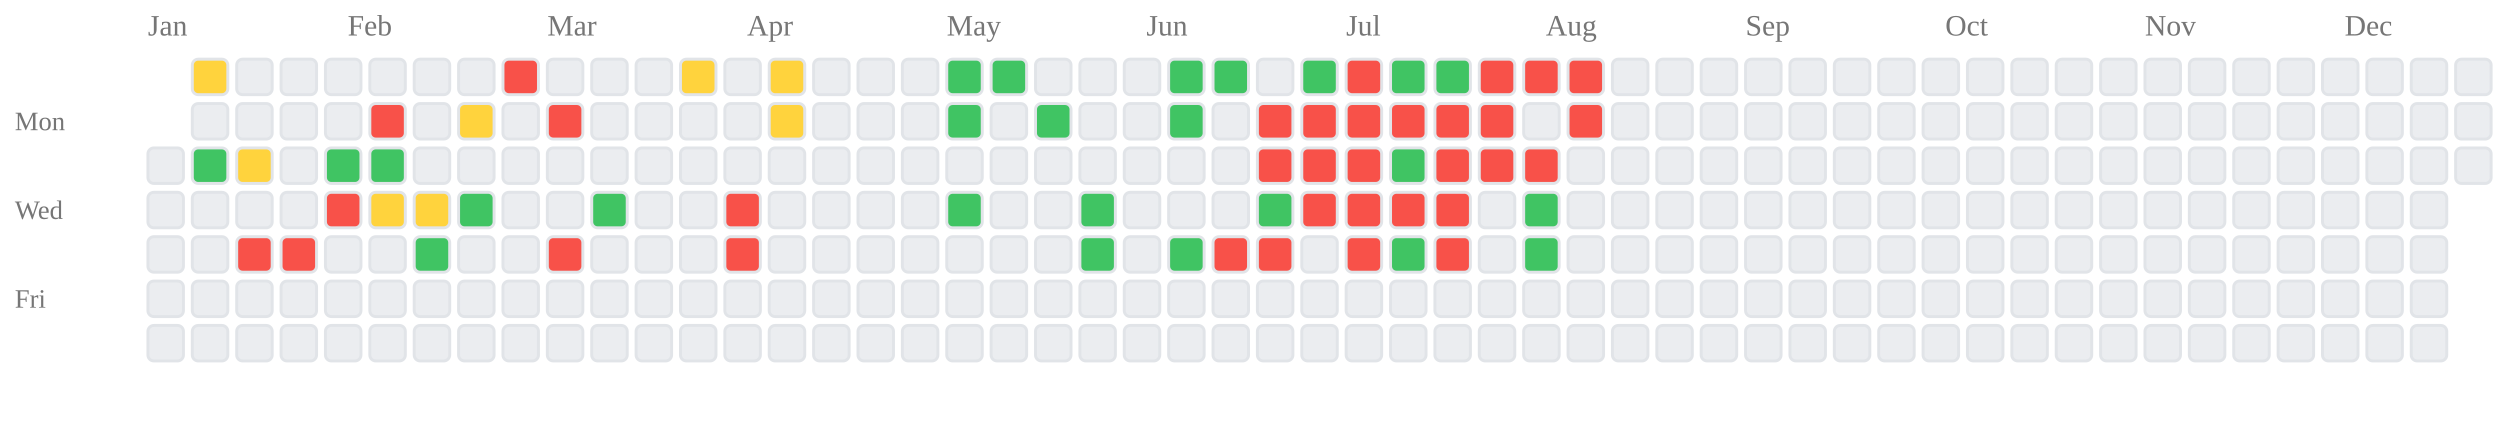
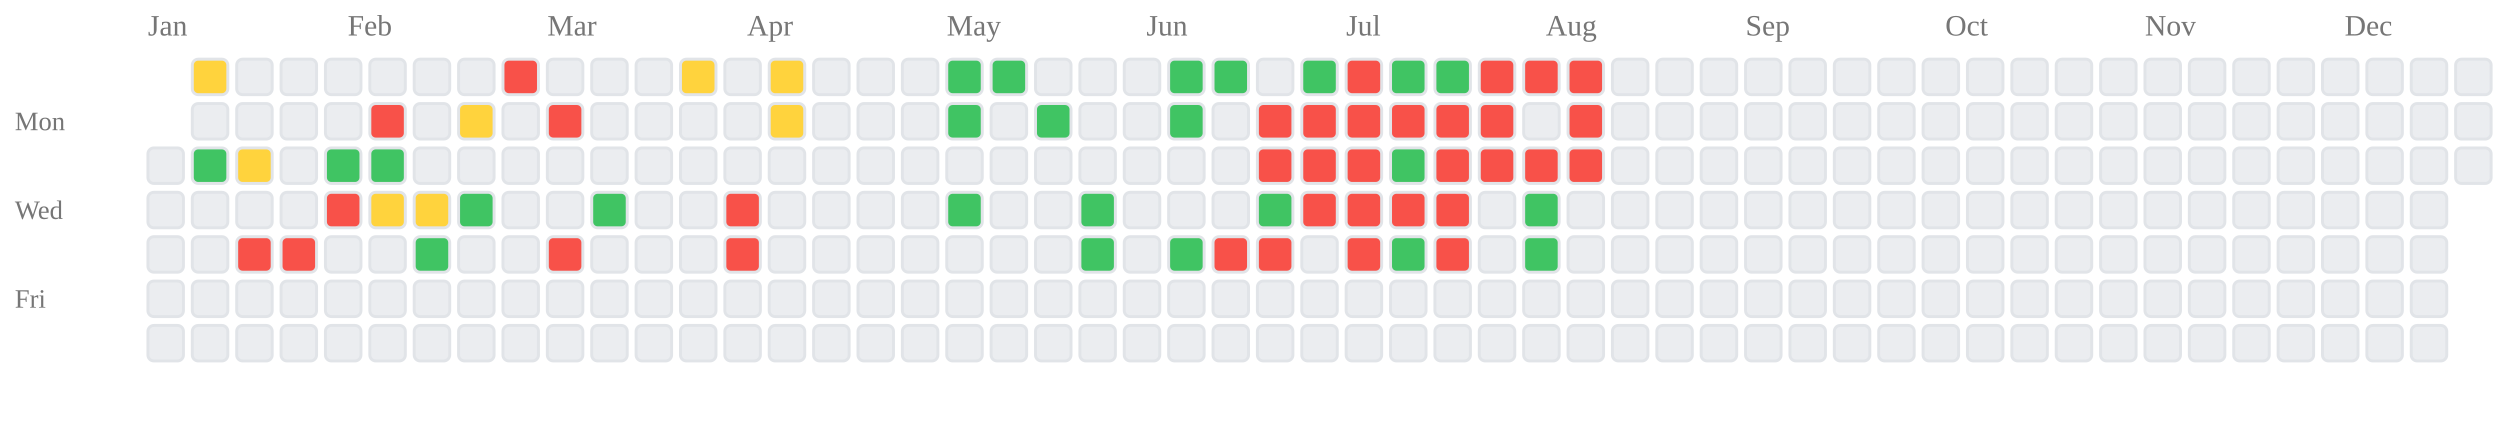
<svg xmlns="http://www.w3.org/2000/svg" width="845" height="145">
  <style>
        .month { font-size: 10px; fill: #767676; }
        .day { font-size: 9px; fill: #767676; }
        .cell { stroke: #e1e4e8; stroke-width: 1; }
        .cell-profit { fill: #40c463; }
        .cell-loss { fill: #f85149; }
        .cell-breakeven { fill: #ffd33d; }
        .cell-empty { fill: #ebedf0; }
    </style>
  <text x="50.0" y="12" class="month">Jan</text>
  <text x="117.5" y="12" class="month">Feb</text>
  <text x="185.0" y="12" class="month">Mar</text>
  <text x="252.5" y="12" class="month">Apr</text>
  <text x="320.0" y="12" class="month">May</text>
  <text x="387.5" y="12" class="month">Jun</text>
  <text x="455.0" y="12" class="month">Jul</text>
  <text x="522.5" y="12" class="month">Aug</text>
  <text x="590.0" y="12" class="month">Sep</text>
  <text x="657.5" y="12" class="month">Oct</text>
  <text x="725.0" y="12" class="month">Nov</text>
  <text x="792.5" y="12" class="month">Dec</text>
  <text x="5" y="44" class="day">Mon</text>
  <text x="5" y="74" class="day">Wed</text>
  <text x="5" y="104" class="day">Fri</text>
  <rect x="50" y="50" width="12" height="12" class="cell cell-empty" rx="2" ry="2" />
  <rect x="50" y="65" width="12" height="12" class="cell cell-empty" rx="2" ry="2" />
  <rect x="50" y="80" width="12" height="12" class="cell cell-empty" rx="2" ry="2" />
  <rect x="50" y="95" width="12" height="12" class="cell cell-empty" rx="2" ry="2" />
  <rect x="50" y="110" width="12" height="12" class="cell cell-empty" rx="2" ry="2" />
  <rect x="65" y="20" width="12" height="12" class="cell cell-breakeven" rx="2" ry="2" />
  <rect x="65" y="35" width="12" height="12" class="cell cell-empty" rx="2" ry="2" />
  <rect x="65" y="50" width="12" height="12" class="cell cell-profit" rx="2" ry="2" />
  <rect x="65" y="65" width="12" height="12" class="cell cell-empty" rx="2" ry="2" />
  <rect x="65" y="80" width="12" height="12" class="cell cell-empty" rx="2" ry="2" />
  <rect x="65" y="95" width="12" height="12" class="cell cell-empty" rx="2" ry="2" />
  <rect x="65" y="110" width="12" height="12" class="cell cell-empty" rx="2" ry="2" />
  <rect x="80" y="20" width="12" height="12" class="cell cell-empty" rx="2" ry="2" />
  <rect x="80" y="35" width="12" height="12" class="cell cell-empty" rx="2" ry="2" />
  <rect x="80" y="50" width="12" height="12" class="cell cell-breakeven" rx="2" ry="2" />
  <rect x="80" y="65" width="12" height="12" class="cell cell-empty" rx="2" ry="2" />
  <rect x="80" y="80" width="12" height="12" class="cell cell-loss" rx="2" ry="2" />
  <rect x="80" y="95" width="12" height="12" class="cell cell-empty" rx="2" ry="2" />
  <rect x="80" y="110" width="12" height="12" class="cell cell-empty" rx="2" ry="2" />
  <rect x="95" y="20" width="12" height="12" class="cell cell-empty" rx="2" ry="2" />
  <rect x="95" y="35" width="12" height="12" class="cell cell-empty" rx="2" ry="2" />
  <rect x="95" y="50" width="12" height="12" class="cell cell-empty" rx="2" ry="2" />
  <rect x="95" y="65" width="12" height="12" class="cell cell-empty" rx="2" ry="2" />
  <rect x="95" y="80" width="12" height="12" class="cell cell-loss" rx="2" ry="2" />
  <rect x="95" y="95" width="12" height="12" class="cell cell-empty" rx="2" ry="2" />
  <rect x="95" y="110" width="12" height="12" class="cell cell-empty" rx="2" ry="2" />
  <rect x="110" y="20" width="12" height="12" class="cell cell-empty" rx="2" ry="2" />
  <rect x="110" y="35" width="12" height="12" class="cell cell-empty" rx="2" ry="2" />
  <rect x="110" y="50" width="12" height="12" class="cell cell-profit" rx="2" ry="2" />
  <rect x="110" y="65" width="12" height="12" class="cell cell-loss" rx="2" ry="2" />
  <rect x="110" y="80" width="12" height="12" class="cell cell-empty" rx="2" ry="2" />
  <rect x="110" y="95" width="12" height="12" class="cell cell-empty" rx="2" ry="2" />
  <rect x="110" y="110" width="12" height="12" class="cell cell-empty" rx="2" ry="2" />
  <rect x="125" y="20" width="12" height="12" class="cell cell-empty" rx="2" ry="2" />
  <rect x="125" y="35" width="12" height="12" class="cell cell-loss" rx="2" ry="2" />
  <rect x="125" y="50" width="12" height="12" class="cell cell-profit" rx="2" ry="2" />
  <rect x="125" y="65" width="12" height="12" class="cell cell-breakeven" rx="2" ry="2" />
  <rect x="125" y="80" width="12" height="12" class="cell cell-empty" rx="2" ry="2" />
  <rect x="125" y="95" width="12" height="12" class="cell cell-empty" rx="2" ry="2" />
  <rect x="125" y="110" width="12" height="12" class="cell cell-empty" rx="2" ry="2" />
  <rect x="140" y="20" width="12" height="12" class="cell cell-empty" rx="2" ry="2" />
  <rect x="140" y="35" width="12" height="12" class="cell cell-empty" rx="2" ry="2" />
  <rect x="140" y="50" width="12" height="12" class="cell cell-empty" rx="2" ry="2" />
  <rect x="140" y="65" width="12" height="12" class="cell cell-breakeven" rx="2" ry="2" />
  <rect x="140" y="80" width="12" height="12" class="cell cell-profit" rx="2" ry="2" />
  <rect x="140" y="95" width="12" height="12" class="cell cell-empty" rx="2" ry="2" />
  <rect x="140" y="110" width="12" height="12" class="cell cell-empty" rx="2" ry="2" />
  <rect x="155" y="20" width="12" height="12" class="cell cell-empty" rx="2" ry="2" />
  <rect x="155" y="35" width="12" height="12" class="cell cell-breakeven" rx="2" ry="2" />
  <rect x="155" y="50" width="12" height="12" class="cell cell-empty" rx="2" ry="2" />
  <rect x="155" y="65" width="12" height="12" class="cell cell-profit" rx="2" ry="2" />
  <rect x="155" y="80" width="12" height="12" class="cell cell-empty" rx="2" ry="2" />
  <rect x="155" y="95" width="12" height="12" class="cell cell-empty" rx="2" ry="2" />
  <rect x="155" y="110" width="12" height="12" class="cell cell-empty" rx="2" ry="2" />
  <rect x="170" y="20" width="12" height="12" class="cell cell-loss" rx="2" ry="2" />
  <rect x="170" y="35" width="12" height="12" class="cell cell-empty" rx="2" ry="2" />
  <rect x="170" y="50" width="12" height="12" class="cell cell-empty" rx="2" ry="2" />
  <rect x="170" y="65" width="12" height="12" class="cell cell-empty" rx="2" ry="2" />
  <rect x="170" y="80" width="12" height="12" class="cell cell-empty" rx="2" ry="2" />
  <rect x="170" y="95" width="12" height="12" class="cell cell-empty" rx="2" ry="2" />
  <rect x="170" y="110" width="12" height="12" class="cell cell-empty" rx="2" ry="2" />
  <rect x="185" y="20" width="12" height="12" class="cell cell-empty" rx="2" ry="2" />
  <rect x="185" y="35" width="12" height="12" class="cell cell-loss" rx="2" ry="2" />
  <rect x="185" y="50" width="12" height="12" class="cell cell-empty" rx="2" ry="2" />
  <rect x="185" y="65" width="12" height="12" class="cell cell-empty" rx="2" ry="2" />
  <rect x="185" y="80" width="12" height="12" class="cell cell-loss" rx="2" ry="2" />
  <rect x="185" y="95" width="12" height="12" class="cell cell-empty" rx="2" ry="2" />
  <rect x="185" y="110" width="12" height="12" class="cell cell-empty" rx="2" ry="2" />
  <rect x="200" y="20" width="12" height="12" class="cell cell-empty" rx="2" ry="2" />
  <rect x="200" y="35" width="12" height="12" class="cell cell-empty" rx="2" ry="2" />
  <rect x="200" y="50" width="12" height="12" class="cell cell-empty" rx="2" ry="2" />
  <rect x="200" y="65" width="12" height="12" class="cell cell-profit" rx="2" ry="2" />
  <rect x="200" y="80" width="12" height="12" class="cell cell-empty" rx="2" ry="2" />
  <rect x="200" y="95" width="12" height="12" class="cell cell-empty" rx="2" ry="2" />
  <rect x="200" y="110" width="12" height="12" class="cell cell-empty" rx="2" ry="2" />
  <rect x="215" y="20" width="12" height="12" class="cell cell-empty" rx="2" ry="2" />
  <rect x="215" y="35" width="12" height="12" class="cell cell-empty" rx="2" ry="2" />
  <rect x="215" y="50" width="12" height="12" class="cell cell-empty" rx="2" ry="2" />
  <rect x="215" y="65" width="12" height="12" class="cell cell-empty" rx="2" ry="2" />
  <rect x="215" y="80" width="12" height="12" class="cell cell-empty" rx="2" ry="2" />
  <rect x="215" y="95" width="12" height="12" class="cell cell-empty" rx="2" ry="2" />
  <rect x="215" y="110" width="12" height="12" class="cell cell-empty" rx="2" ry="2" />
  <rect x="230" y="20" width="12" height="12" class="cell cell-breakeven" rx="2" ry="2" />
  <rect x="230" y="35" width="12" height="12" class="cell cell-empty" rx="2" ry="2" />
  <rect x="230" y="50" width="12" height="12" class="cell cell-empty" rx="2" ry="2" />
  <rect x="230" y="65" width="12" height="12" class="cell cell-empty" rx="2" ry="2" />
  <rect x="230" y="80" width="12" height="12" class="cell cell-empty" rx="2" ry="2" />
  <rect x="230" y="95" width="12" height="12" class="cell cell-empty" rx="2" ry="2" />
  <rect x="230" y="110" width="12" height="12" class="cell cell-empty" rx="2" ry="2" />
  <rect x="245" y="20" width="12" height="12" class="cell cell-empty" rx="2" ry="2" />
  <rect x="245" y="35" width="12" height="12" class="cell cell-empty" rx="2" ry="2" />
  <rect x="245" y="50" width="12" height="12" class="cell cell-empty" rx="2" ry="2" />
  <rect x="245" y="65" width="12" height="12" class="cell cell-loss" rx="2" ry="2" />
  <rect x="245" y="80" width="12" height="12" class="cell cell-loss" rx="2" ry="2" />
  <rect x="245" y="95" width="12" height="12" class="cell cell-empty" rx="2" ry="2" />
  <rect x="245" y="110" width="12" height="12" class="cell cell-empty" rx="2" ry="2" />
  <rect x="260" y="20" width="12" height="12" class="cell cell-breakeven" rx="2" ry="2" />
  <rect x="260" y="35" width="12" height="12" class="cell cell-breakeven" rx="2" ry="2" />
  <rect x="260" y="50" width="12" height="12" class="cell cell-empty" rx="2" ry="2" />
  <rect x="260" y="65" width="12" height="12" class="cell cell-empty" rx="2" ry="2" />
  <rect x="260" y="80" width="12" height="12" class="cell cell-empty" rx="2" ry="2" />
  <rect x="260" y="95" width="12" height="12" class="cell cell-empty" rx="2" ry="2" />
  <rect x="260" y="110" width="12" height="12" class="cell cell-empty" rx="2" ry="2" />
  <rect x="275" y="20" width="12" height="12" class="cell cell-empty" rx="2" ry="2" />
  <rect x="275" y="35" width="12" height="12" class="cell cell-empty" rx="2" ry="2" />
  <rect x="275" y="50" width="12" height="12" class="cell cell-empty" rx="2" ry="2" />
  <rect x="275" y="65" width="12" height="12" class="cell cell-empty" rx="2" ry="2" />
  <rect x="275" y="80" width="12" height="12" class="cell cell-empty" rx="2" ry="2" />
  <rect x="275" y="95" width="12" height="12" class="cell cell-empty" rx="2" ry="2" />
  <rect x="275" y="110" width="12" height="12" class="cell cell-empty" rx="2" ry="2" />
  <rect x="290" y="20" width="12" height="12" class="cell cell-empty" rx="2" ry="2" />
  <rect x="290" y="35" width="12" height="12" class="cell cell-empty" rx="2" ry="2" />
  <rect x="290" y="50" width="12" height="12" class="cell cell-empty" rx="2" ry="2" />
  <rect x="290" y="65" width="12" height="12" class="cell cell-empty" rx="2" ry="2" />
  <rect x="290" y="80" width="12" height="12" class="cell cell-empty" rx="2" ry="2" />
  <rect x="290" y="95" width="12" height="12" class="cell cell-empty" rx="2" ry="2" />
  <rect x="290" y="110" width="12" height="12" class="cell cell-empty" rx="2" ry="2" />
  <rect x="305" y="20" width="12" height="12" class="cell cell-empty" rx="2" ry="2" />
  <rect x="305" y="35" width="12" height="12" class="cell cell-empty" rx="2" ry="2" />
  <rect x="305" y="50" width="12" height="12" class="cell cell-empty" rx="2" ry="2" />
  <rect x="305" y="65" width="12" height="12" class="cell cell-empty" rx="2" ry="2" />
  <rect x="305" y="80" width="12" height="12" class="cell cell-empty" rx="2" ry="2" />
  <rect x="305" y="95" width="12" height="12" class="cell cell-empty" rx="2" ry="2" />
  <rect x="305" y="110" width="12" height="12" class="cell cell-empty" rx="2" ry="2" />
  <rect x="320" y="20" width="12" height="12" class="cell cell-profit" rx="2" ry="2" />
  <rect x="320" y="35" width="12" height="12" class="cell cell-profit" rx="2" ry="2" />
  <rect x="320" y="50" width="12" height="12" class="cell cell-empty" rx="2" ry="2" />
  <rect x="320" y="65" width="12" height="12" class="cell cell-profit" rx="2" ry="2" />
  <rect x="320" y="80" width="12" height="12" class="cell cell-empty" rx="2" ry="2" />
  <rect x="320" y="95" width="12" height="12" class="cell cell-empty" rx="2" ry="2" />
  <rect x="320" y="110" width="12" height="12" class="cell cell-empty" rx="2" ry="2" />
  <rect x="335" y="20" width="12" height="12" class="cell cell-profit" rx="2" ry="2" />
  <rect x="335" y="35" width="12" height="12" class="cell cell-empty" rx="2" ry="2" />
  <rect x="335" y="50" width="12" height="12" class="cell cell-empty" rx="2" ry="2" />
  <rect x="335" y="65" width="12" height="12" class="cell cell-empty" rx="2" ry="2" />
  <rect x="335" y="80" width="12" height="12" class="cell cell-empty" rx="2" ry="2" />
  <rect x="335" y="95" width="12" height="12" class="cell cell-empty" rx="2" ry="2" />
  <rect x="335" y="110" width="12" height="12" class="cell cell-empty" rx="2" ry="2" />
  <rect x="350" y="20" width="12" height="12" class="cell cell-empty" rx="2" ry="2" />
  <rect x="350" y="35" width="12" height="12" class="cell cell-profit" rx="2" ry="2" />
  <rect x="350" y="50" width="12" height="12" class="cell cell-empty" rx="2" ry="2" />
  <rect x="350" y="65" width="12" height="12" class="cell cell-empty" rx="2" ry="2" />
  <rect x="350" y="80" width="12" height="12" class="cell cell-empty" rx="2" ry="2" />
  <rect x="350" y="95" width="12" height="12" class="cell cell-empty" rx="2" ry="2" />
  <rect x="350" y="110" width="12" height="12" class="cell cell-empty" rx="2" ry="2" />
  <rect x="365" y="20" width="12" height="12" class="cell cell-empty" rx="2" ry="2" />
  <rect x="365" y="35" width="12" height="12" class="cell cell-empty" rx="2" ry="2" />
  <rect x="365" y="50" width="12" height="12" class="cell cell-empty" rx="2" ry="2" />
  <rect x="365" y="65" width="12" height="12" class="cell cell-profit" rx="2" ry="2" />
  <rect x="365" y="80" width="12" height="12" class="cell cell-profit" rx="2" ry="2" />
  <rect x="365" y="95" width="12" height="12" class="cell cell-empty" rx="2" ry="2" />
  <rect x="365" y="110" width="12" height="12" class="cell cell-empty" rx="2" ry="2" />
  <rect x="380" y="20" width="12" height="12" class="cell cell-empty" rx="2" ry="2" />
  <rect x="380" y="35" width="12" height="12" class="cell cell-empty" rx="2" ry="2" />
  <rect x="380" y="50" width="12" height="12" class="cell cell-empty" rx="2" ry="2" />
  <rect x="380" y="65" width="12" height="12" class="cell cell-empty" rx="2" ry="2" />
  <rect x="380" y="80" width="12" height="12" class="cell cell-empty" rx="2" ry="2" />
  <rect x="380" y="95" width="12" height="12" class="cell cell-empty" rx="2" ry="2" />
  <rect x="380" y="110" width="12" height="12" class="cell cell-empty" rx="2" ry="2" />
  <rect x="395" y="20" width="12" height="12" class="cell cell-profit" rx="2" ry="2" />
  <rect x="395" y="35" width="12" height="12" class="cell cell-profit" rx="2" ry="2" />
  <rect x="395" y="50" width="12" height="12" class="cell cell-empty" rx="2" ry="2" />
  <rect x="395" y="65" width="12" height="12" class="cell cell-empty" rx="2" ry="2" />
  <rect x="395" y="80" width="12" height="12" class="cell cell-profit" rx="2" ry="2" />
  <rect x="395" y="95" width="12" height="12" class="cell cell-empty" rx="2" ry="2" />
  <rect x="395" y="110" width="12" height="12" class="cell cell-empty" rx="2" ry="2" />
  <rect x="410" y="20" width="12" height="12" class="cell cell-profit" rx="2" ry="2" />
  <rect x="410" y="35" width="12" height="12" class="cell cell-empty" rx="2" ry="2" />
  <rect x="410" y="50" width="12" height="12" class="cell cell-empty" rx="2" ry="2" />
  <rect x="410" y="65" width="12" height="12" class="cell cell-empty" rx="2" ry="2" />
  <rect x="410" y="80" width="12" height="12" class="cell cell-loss" rx="2" ry="2" />
  <rect x="410" y="95" width="12" height="12" class="cell cell-empty" rx="2" ry="2" />
  <rect x="410" y="110" width="12" height="12" class="cell cell-empty" rx="2" ry="2" />
  <rect x="425" y="20" width="12" height="12" class="cell cell-empty" rx="2" ry="2" />
  <rect x="425" y="35" width="12" height="12" class="cell cell-loss" rx="2" ry="2" />
  <rect x="425" y="50" width="12" height="12" class="cell cell-loss" rx="2" ry="2" />
  <rect x="425" y="65" width="12" height="12" class="cell cell-profit" rx="2" ry="2" />
  <rect x="425" y="80" width="12" height="12" class="cell cell-loss" rx="2" ry="2" />
  <rect x="425" y="95" width="12" height="12" class="cell cell-empty" rx="2" ry="2" />
  <rect x="425" y="110" width="12" height="12" class="cell cell-empty" rx="2" ry="2" />
  <rect x="440" y="20" width="12" height="12" class="cell cell-profit" rx="2" ry="2" />
  <rect x="440" y="35" width="12" height="12" class="cell cell-loss" rx="2" ry="2" />
  <rect x="440" y="50" width="12" height="12" class="cell cell-loss" rx="2" ry="2" />
  <rect x="440" y="65" width="12" height="12" class="cell cell-loss" rx="2" ry="2" />
  <rect x="440" y="80" width="12" height="12" class="cell cell-empty" rx="2" ry="2" />
  <rect x="440" y="95" width="12" height="12" class="cell cell-empty" rx="2" ry="2" />
  <rect x="440" y="110" width="12" height="12" class="cell cell-empty" rx="2" ry="2" />
  <rect x="455" y="20" width="12" height="12" class="cell cell-loss" rx="2" ry="2" />
  <rect x="455" y="35" width="12" height="12" class="cell cell-loss" rx="2" ry="2" />
  <rect x="455" y="50" width="12" height="12" class="cell cell-loss" rx="2" ry="2" />
  <rect x="455" y="65" width="12" height="12" class="cell cell-loss" rx="2" ry="2" />
  <rect x="455" y="80" width="12" height="12" class="cell cell-loss" rx="2" ry="2" />
  <rect x="455" y="95" width="12" height="12" class="cell cell-empty" rx="2" ry="2" />
  <rect x="455" y="110" width="12" height="12" class="cell cell-empty" rx="2" ry="2" />
  <rect x="470" y="20" width="12" height="12" class="cell cell-profit" rx="2" ry="2" />
  <rect x="470" y="35" width="12" height="12" class="cell cell-loss" rx="2" ry="2" />
  <rect x="470" y="50" width="12" height="12" class="cell cell-profit" rx="2" ry="2" />
  <rect x="470" y="65" width="12" height="12" class="cell cell-loss" rx="2" ry="2" />
  <rect x="470" y="80" width="12" height="12" class="cell cell-profit" rx="2" ry="2" />
  <rect x="470" y="95" width="12" height="12" class="cell cell-empty" rx="2" ry="2" />
  <rect x="470" y="110" width="12" height="12" class="cell cell-empty" rx="2" ry="2" />
  <rect x="485" y="20" width="12" height="12" class="cell cell-profit" rx="2" ry="2" />
  <rect x="485" y="35" width="12" height="12" class="cell cell-loss" rx="2" ry="2" />
  <rect x="485" y="50" width="12" height="12" class="cell cell-loss" rx="2" ry="2" />
  <rect x="485" y="65" width="12" height="12" class="cell cell-loss" rx="2" ry="2" />
  <rect x="485" y="80" width="12" height="12" class="cell cell-loss" rx="2" ry="2" />
  <rect x="485" y="95" width="12" height="12" class="cell cell-empty" rx="2" ry="2" />
  <rect x="485" y="110" width="12" height="12" class="cell cell-empty" rx="2" ry="2" />
  <rect x="500" y="20" width="12" height="12" class="cell cell-loss" rx="2" ry="2" />
  <rect x="500" y="35" width="12" height="12" class="cell cell-loss" rx="2" ry="2" />
  <rect x="500" y="50" width="12" height="12" class="cell cell-loss" rx="2" ry="2" />
  <rect x="500" y="65" width="12" height="12" class="cell cell-empty" rx="2" ry="2" />
  <rect x="500" y="80" width="12" height="12" class="cell cell-empty" rx="2" ry="2" />
  <rect x="500" y="95" width="12" height="12" class="cell cell-empty" rx="2" ry="2" />
  <rect x="500" y="110" width="12" height="12" class="cell cell-empty" rx="2" ry="2" />
  <rect x="515" y="20" width="12" height="12" class="cell cell-loss" rx="2" ry="2" />
  <rect x="515" y="35" width="12" height="12" class="cell cell-empty" rx="2" ry="2" />
  <rect x="515" y="50" width="12" height="12" class="cell cell-loss" rx="2" ry="2" />
  <rect x="515" y="65" width="12" height="12" class="cell cell-profit" rx="2" ry="2" />
  <rect x="515" y="80" width="12" height="12" class="cell cell-profit" rx="2" ry="2" />
  <rect x="515" y="95" width="12" height="12" class="cell cell-empty" rx="2" ry="2" />
  <rect x="515" y="110" width="12" height="12" class="cell cell-empty" rx="2" ry="2" />
  <rect x="530" y="20" width="12" height="12" class="cell cell-loss" rx="2" ry="2" />
  <rect x="530" y="35" width="12" height="12" class="cell cell-loss" rx="2" ry="2" />
-   <rect x="530" y="50" width="12" height="12" class="cell cell-empty" rx="2" ry="2" />
+   <rect x="530" y="50" width="12" height="12" class="cell cell-loss" rx="2" ry="2" />
  <rect x="530" y="65" width="12" height="12" class="cell cell-empty" rx="2" ry="2" />
  <rect x="530" y="80" width="12" height="12" class="cell cell-empty" rx="2" ry="2" />
  <rect x="530" y="95" width="12" height="12" class="cell cell-empty" rx="2" ry="2" />
  <rect x="530" y="110" width="12" height="12" class="cell cell-empty" rx="2" ry="2" />
  <rect x="545" y="20" width="12" height="12" class="cell cell-empty" rx="2" ry="2" />
  <rect x="545" y="35" width="12" height="12" class="cell cell-empty" rx="2" ry="2" />
  <rect x="545" y="50" width="12" height="12" class="cell cell-empty" rx="2" ry="2" />
  <rect x="545" y="65" width="12" height="12" class="cell cell-empty" rx="2" ry="2" />
  <rect x="545" y="80" width="12" height="12" class="cell cell-empty" rx="2" ry="2" />
  <rect x="545" y="95" width="12" height="12" class="cell cell-empty" rx="2" ry="2" />
  <rect x="545" y="110" width="12" height="12" class="cell cell-empty" rx="2" ry="2" />
  <rect x="560" y="20" width="12" height="12" class="cell cell-empty" rx="2" ry="2" />
  <rect x="560" y="35" width="12" height="12" class="cell cell-empty" rx="2" ry="2" />
  <rect x="560" y="50" width="12" height="12" class="cell cell-empty" rx="2" ry="2" />
  <rect x="560" y="65" width="12" height="12" class="cell cell-empty" rx="2" ry="2" />
  <rect x="560" y="80" width="12" height="12" class="cell cell-empty" rx="2" ry="2" />
  <rect x="560" y="95" width="12" height="12" class="cell cell-empty" rx="2" ry="2" />
  <rect x="560" y="110" width="12" height="12" class="cell cell-empty" rx="2" ry="2" />
  <rect x="575" y="20" width="12" height="12" class="cell cell-empty" rx="2" ry="2" />
  <rect x="575" y="35" width="12" height="12" class="cell cell-empty" rx="2" ry="2" />
  <rect x="575" y="50" width="12" height="12" class="cell cell-empty" rx="2" ry="2" />
  <rect x="575" y="65" width="12" height="12" class="cell cell-empty" rx="2" ry="2" />
  <rect x="575" y="80" width="12" height="12" class="cell cell-empty" rx="2" ry="2" />
  <rect x="575" y="95" width="12" height="12" class="cell cell-empty" rx="2" ry="2" />
  <rect x="575" y="110" width="12" height="12" class="cell cell-empty" rx="2" ry="2" />
  <rect x="590" y="20" width="12" height="12" class="cell cell-empty" rx="2" ry="2" />
  <rect x="590" y="35" width="12" height="12" class="cell cell-empty" rx="2" ry="2" />
  <rect x="590" y="50" width="12" height="12" class="cell cell-empty" rx="2" ry="2" />
  <rect x="590" y="65" width="12" height="12" class="cell cell-empty" rx="2" ry="2" />
  <rect x="590" y="80" width="12" height="12" class="cell cell-empty" rx="2" ry="2" />
  <rect x="590" y="95" width="12" height="12" class="cell cell-empty" rx="2" ry="2" />
  <rect x="590" y="110" width="12" height="12" class="cell cell-empty" rx="2" ry="2" />
  <rect x="605" y="20" width="12" height="12" class="cell cell-empty" rx="2" ry="2" />
  <rect x="605" y="35" width="12" height="12" class="cell cell-empty" rx="2" ry="2" />
  <rect x="605" y="50" width="12" height="12" class="cell cell-empty" rx="2" ry="2" />
  <rect x="605" y="65" width="12" height="12" class="cell cell-empty" rx="2" ry="2" />
  <rect x="605" y="80" width="12" height="12" class="cell cell-empty" rx="2" ry="2" />
  <rect x="605" y="95" width="12" height="12" class="cell cell-empty" rx="2" ry="2" />
  <rect x="605" y="110" width="12" height="12" class="cell cell-empty" rx="2" ry="2" />
  <rect x="620" y="20" width="12" height="12" class="cell cell-empty" rx="2" ry="2" />
  <rect x="620" y="35" width="12" height="12" class="cell cell-empty" rx="2" ry="2" />
  <rect x="620" y="50" width="12" height="12" class="cell cell-empty" rx="2" ry="2" />
  <rect x="620" y="65" width="12" height="12" class="cell cell-empty" rx="2" ry="2" />
  <rect x="620" y="80" width="12" height="12" class="cell cell-empty" rx="2" ry="2" />
  <rect x="620" y="95" width="12" height="12" class="cell cell-empty" rx="2" ry="2" />
  <rect x="620" y="110" width="12" height="12" class="cell cell-empty" rx="2" ry="2" />
  <rect x="635" y="20" width="12" height="12" class="cell cell-empty" rx="2" ry="2" />
  <rect x="635" y="35" width="12" height="12" class="cell cell-empty" rx="2" ry="2" />
  <rect x="635" y="50" width="12" height="12" class="cell cell-empty" rx="2" ry="2" />
  <rect x="635" y="65" width="12" height="12" class="cell cell-empty" rx="2" ry="2" />
  <rect x="635" y="80" width="12" height="12" class="cell cell-empty" rx="2" ry="2" />
  <rect x="635" y="95" width="12" height="12" class="cell cell-empty" rx="2" ry="2" />
  <rect x="635" y="110" width="12" height="12" class="cell cell-empty" rx="2" ry="2" />
  <rect x="650" y="20" width="12" height="12" class="cell cell-empty" rx="2" ry="2" />
  <rect x="650" y="35" width="12" height="12" class="cell cell-empty" rx="2" ry="2" />
  <rect x="650" y="50" width="12" height="12" class="cell cell-empty" rx="2" ry="2" />
  <rect x="650" y="65" width="12" height="12" class="cell cell-empty" rx="2" ry="2" />
  <rect x="650" y="80" width="12" height="12" class="cell cell-empty" rx="2" ry="2" />
  <rect x="650" y="95" width="12" height="12" class="cell cell-empty" rx="2" ry="2" />
  <rect x="650" y="110" width="12" height="12" class="cell cell-empty" rx="2" ry="2" />
  <rect x="665" y="20" width="12" height="12" class="cell cell-empty" rx="2" ry="2" />
  <rect x="665" y="35" width="12" height="12" class="cell cell-empty" rx="2" ry="2" />
  <rect x="665" y="50" width="12" height="12" class="cell cell-empty" rx="2" ry="2" />
  <rect x="665" y="65" width="12" height="12" class="cell cell-empty" rx="2" ry="2" />
  <rect x="665" y="80" width="12" height="12" class="cell cell-empty" rx="2" ry="2" />
  <rect x="665" y="95" width="12" height="12" class="cell cell-empty" rx="2" ry="2" />
  <rect x="665" y="110" width="12" height="12" class="cell cell-empty" rx="2" ry="2" />
  <rect x="680" y="20" width="12" height="12" class="cell cell-empty" rx="2" ry="2" />
  <rect x="680" y="35" width="12" height="12" class="cell cell-empty" rx="2" ry="2" />
  <rect x="680" y="50" width="12" height="12" class="cell cell-empty" rx="2" ry="2" />
  <rect x="680" y="65" width="12" height="12" class="cell cell-empty" rx="2" ry="2" />
  <rect x="680" y="80" width="12" height="12" class="cell cell-empty" rx="2" ry="2" />
  <rect x="680" y="95" width="12" height="12" class="cell cell-empty" rx="2" ry="2" />
  <rect x="680" y="110" width="12" height="12" class="cell cell-empty" rx="2" ry="2" />
  <rect x="695" y="20" width="12" height="12" class="cell cell-empty" rx="2" ry="2" />
  <rect x="695" y="35" width="12" height="12" class="cell cell-empty" rx="2" ry="2" />
  <rect x="695" y="50" width="12" height="12" class="cell cell-empty" rx="2" ry="2" />
  <rect x="695" y="65" width="12" height="12" class="cell cell-empty" rx="2" ry="2" />
  <rect x="695" y="80" width="12" height="12" class="cell cell-empty" rx="2" ry="2" />
  <rect x="695" y="95" width="12" height="12" class="cell cell-empty" rx="2" ry="2" />
  <rect x="695" y="110" width="12" height="12" class="cell cell-empty" rx="2" ry="2" />
  <rect x="710" y="20" width="12" height="12" class="cell cell-empty" rx="2" ry="2" />
  <rect x="710" y="35" width="12" height="12" class="cell cell-empty" rx="2" ry="2" />
  <rect x="710" y="50" width="12" height="12" class="cell cell-empty" rx="2" ry="2" />
  <rect x="710" y="65" width="12" height="12" class="cell cell-empty" rx="2" ry="2" />
  <rect x="710" y="80" width="12" height="12" class="cell cell-empty" rx="2" ry="2" />
  <rect x="710" y="95" width="12" height="12" class="cell cell-empty" rx="2" ry="2" />
  <rect x="710" y="110" width="12" height="12" class="cell cell-empty" rx="2" ry="2" />
  <rect x="725" y="20" width="12" height="12" class="cell cell-empty" rx="2" ry="2" />
  <rect x="725" y="35" width="12" height="12" class="cell cell-empty" rx="2" ry="2" />
  <rect x="725" y="50" width="12" height="12" class="cell cell-empty" rx="2" ry="2" />
  <rect x="725" y="65" width="12" height="12" class="cell cell-empty" rx="2" ry="2" />
  <rect x="725" y="80" width="12" height="12" class="cell cell-empty" rx="2" ry="2" />
  <rect x="725" y="95" width="12" height="12" class="cell cell-empty" rx="2" ry="2" />
  <rect x="725" y="110" width="12" height="12" class="cell cell-empty" rx="2" ry="2" />
  <rect x="740" y="20" width="12" height="12" class="cell cell-empty" rx="2" ry="2" />
  <rect x="740" y="35" width="12" height="12" class="cell cell-empty" rx="2" ry="2" />
  <rect x="740" y="50" width="12" height="12" class="cell cell-empty" rx="2" ry="2" />
  <rect x="740" y="65" width="12" height="12" class="cell cell-empty" rx="2" ry="2" />
  <rect x="740" y="80" width="12" height="12" class="cell cell-empty" rx="2" ry="2" />
  <rect x="740" y="95" width="12" height="12" class="cell cell-empty" rx="2" ry="2" />
  <rect x="740" y="110" width="12" height="12" class="cell cell-empty" rx="2" ry="2" />
  <rect x="755" y="20" width="12" height="12" class="cell cell-empty" rx="2" ry="2" />
  <rect x="755" y="35" width="12" height="12" class="cell cell-empty" rx="2" ry="2" />
  <rect x="755" y="50" width="12" height="12" class="cell cell-empty" rx="2" ry="2" />
  <rect x="755" y="65" width="12" height="12" class="cell cell-empty" rx="2" ry="2" />
  <rect x="755" y="80" width="12" height="12" class="cell cell-empty" rx="2" ry="2" />
  <rect x="755" y="95" width="12" height="12" class="cell cell-empty" rx="2" ry="2" />
  <rect x="755" y="110" width="12" height="12" class="cell cell-empty" rx="2" ry="2" />
  <rect x="770" y="20" width="12" height="12" class="cell cell-empty" rx="2" ry="2" />
  <rect x="770" y="35" width="12" height="12" class="cell cell-empty" rx="2" ry="2" />
  <rect x="770" y="50" width="12" height="12" class="cell cell-empty" rx="2" ry="2" />
  <rect x="770" y="65" width="12" height="12" class="cell cell-empty" rx="2" ry="2" />
  <rect x="770" y="80" width="12" height="12" class="cell cell-empty" rx="2" ry="2" />
  <rect x="770" y="95" width="12" height="12" class="cell cell-empty" rx="2" ry="2" />
  <rect x="770" y="110" width="12" height="12" class="cell cell-empty" rx="2" ry="2" />
  <rect x="785" y="20" width="12" height="12" class="cell cell-empty" rx="2" ry="2" />
  <rect x="785" y="35" width="12" height="12" class="cell cell-empty" rx="2" ry="2" />
  <rect x="785" y="50" width="12" height="12" class="cell cell-empty" rx="2" ry="2" />
  <rect x="785" y="65" width="12" height="12" class="cell cell-empty" rx="2" ry="2" />
  <rect x="785" y="80" width="12" height="12" class="cell cell-empty" rx="2" ry="2" />
  <rect x="785" y="95" width="12" height="12" class="cell cell-empty" rx="2" ry="2" />
  <rect x="785" y="110" width="12" height="12" class="cell cell-empty" rx="2" ry="2" />
  <rect x="800" y="20" width="12" height="12" class="cell cell-empty" rx="2" ry="2" />
  <rect x="800" y="35" width="12" height="12" class="cell cell-empty" rx="2" ry="2" />
  <rect x="800" y="50" width="12" height="12" class="cell cell-empty" rx="2" ry="2" />
  <rect x="800" y="65" width="12" height="12" class="cell cell-empty" rx="2" ry="2" />
  <rect x="800" y="80" width="12" height="12" class="cell cell-empty" rx="2" ry="2" />
  <rect x="800" y="95" width="12" height="12" class="cell cell-empty" rx="2" ry="2" />
  <rect x="800" y="110" width="12" height="12" class="cell cell-empty" rx="2" ry="2" />
  <rect x="815" y="20" width="12" height="12" class="cell cell-empty" rx="2" ry="2" />
  <rect x="815" y="35" width="12" height="12" class="cell cell-empty" rx="2" ry="2" />
  <rect x="815" y="50" width="12" height="12" class="cell cell-empty" rx="2" ry="2" />
  <rect x="815" y="65" width="12" height="12" class="cell cell-empty" rx="2" ry="2" />
  <rect x="815" y="80" width="12" height="12" class="cell cell-empty" rx="2" ry="2" />
  <rect x="815" y="95" width="12" height="12" class="cell cell-empty" rx="2" ry="2" />
  <rect x="815" y="110" width="12" height="12" class="cell cell-empty" rx="2" ry="2" />
  <rect x="830" y="20" width="12" height="12" class="cell cell-empty" rx="2" ry="2" />
  <rect x="830" y="35" width="12" height="12" class="cell cell-empty" rx="2" ry="2" />
  <rect x="830" y="50" width="12" height="12" class="cell cell-empty" rx="2" ry="2" />
</svg>
